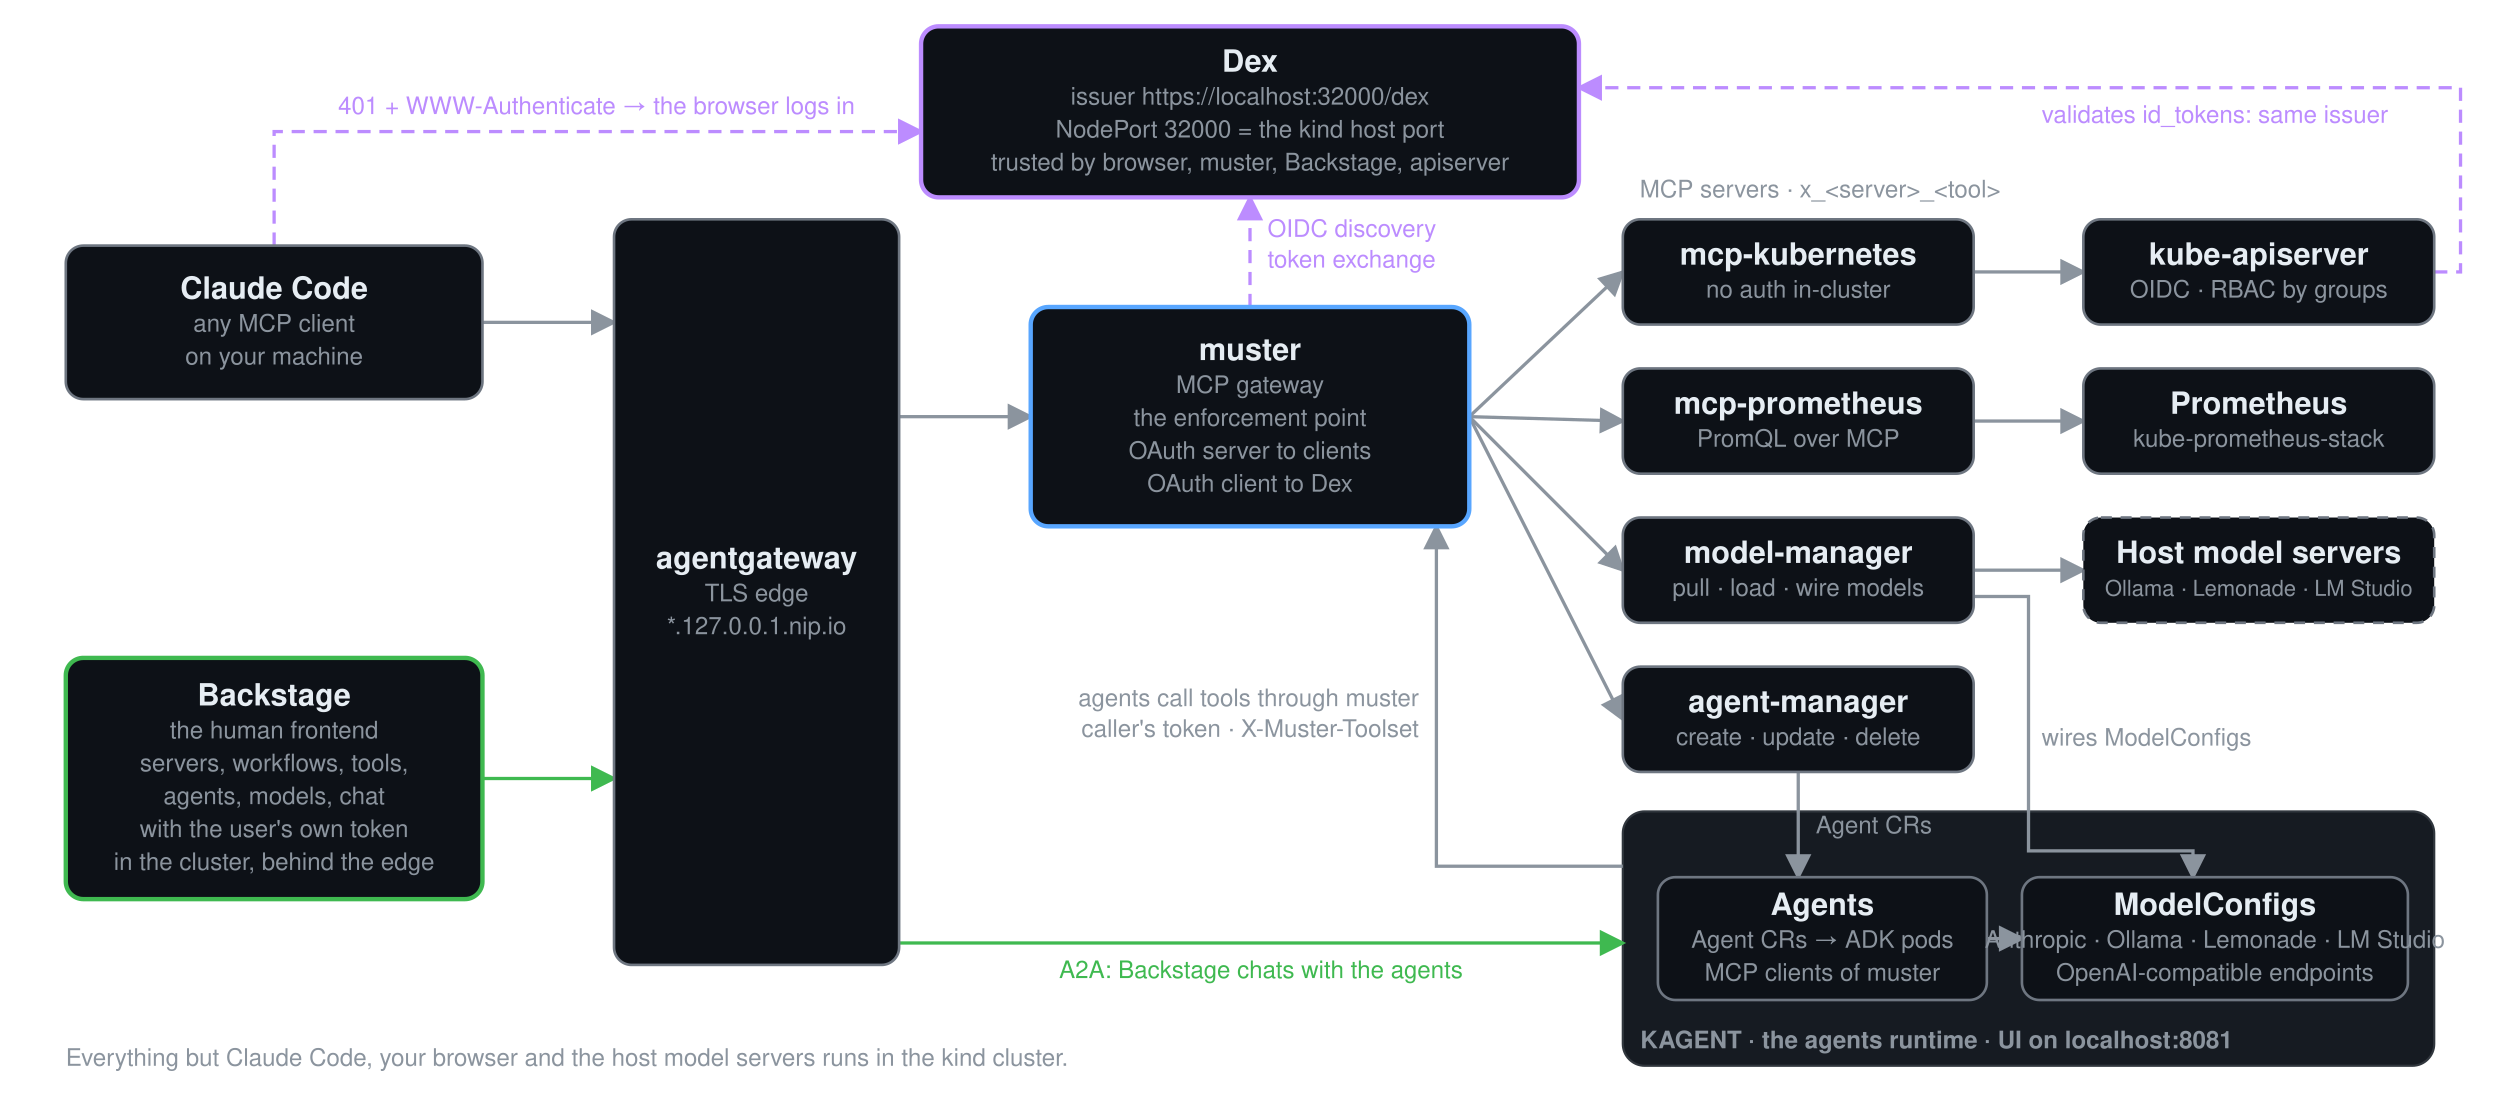
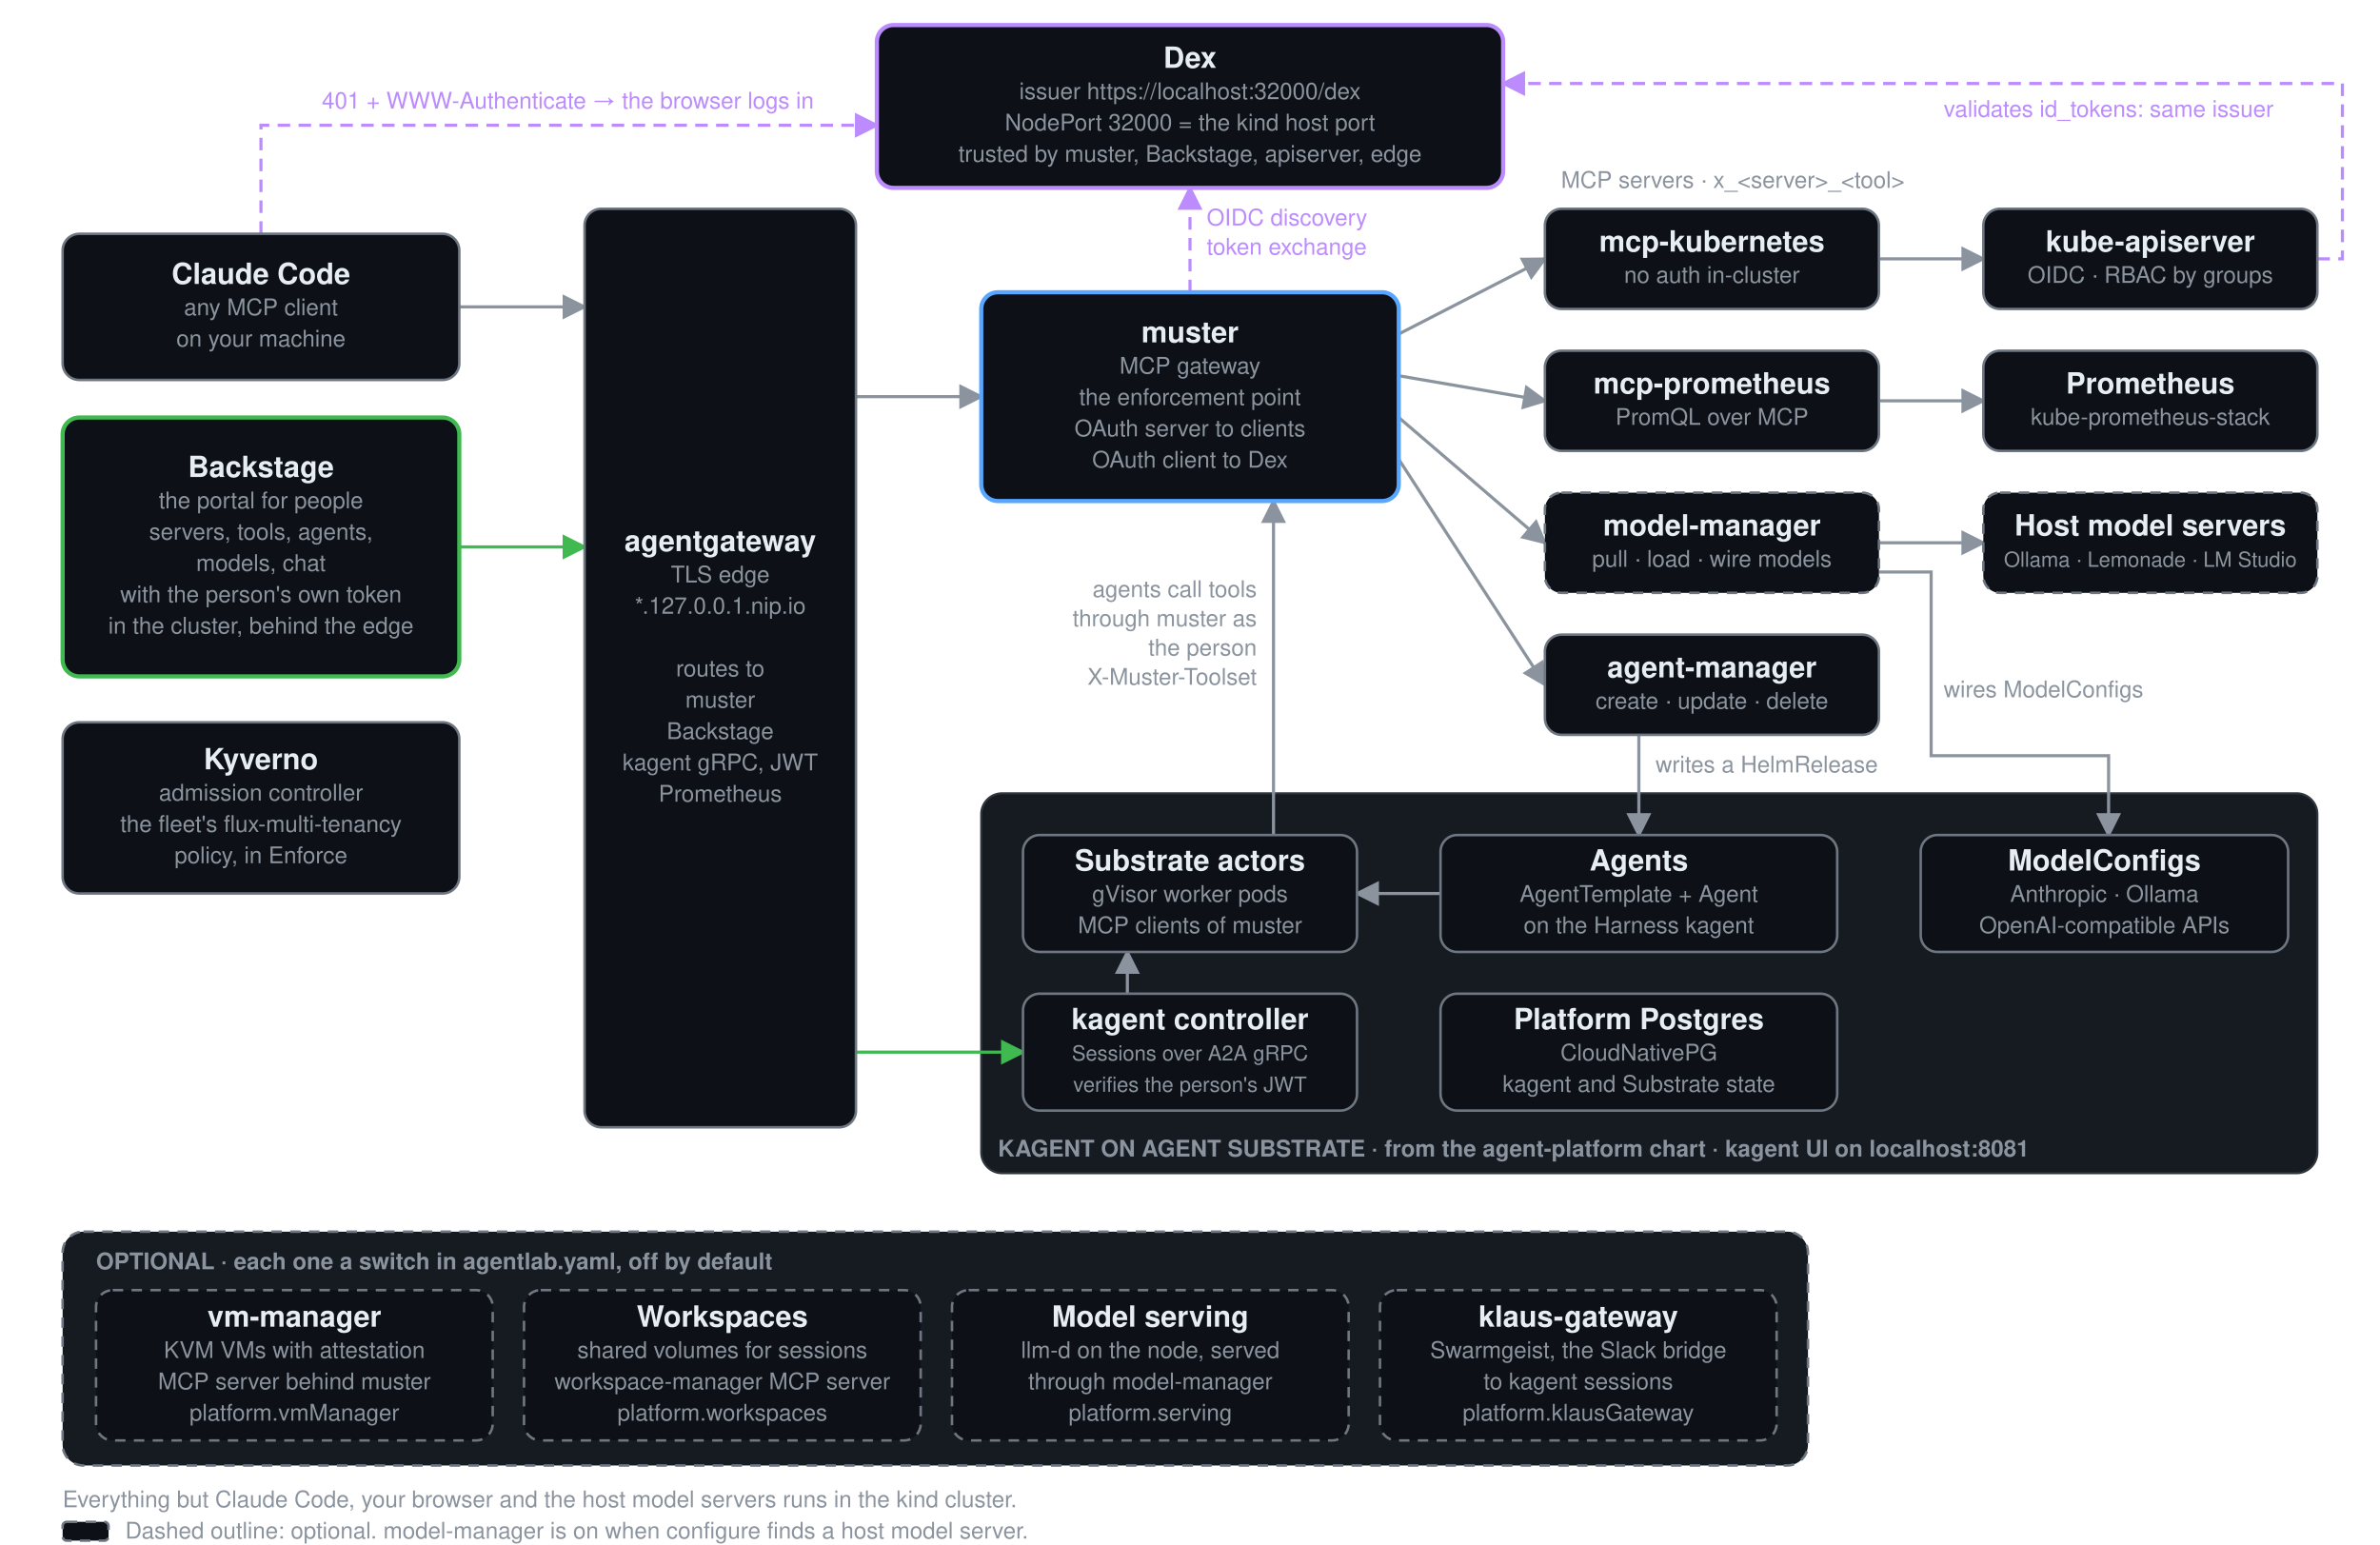
- <svg xmlns="http://www.w3.org/2000/svg" width="1140" height="500" viewBox="0 0 1140 500" font-family="-apple-system, BlinkMacSystemFont, &quot;Segoe UI&quot;, Helvetica, Arial, sans-serif">
+ <svg xmlns="http://www.w3.org/2000/svg" width="1140" height="740" viewBox="0 0 1140 740" font-family="-apple-system, BlinkMacSystemFont, &quot;Segoe UI&quot;, Helvetica, Arial, sans-serif">
  <defs>
    <marker id="arrow" viewBox="0 0 8 8" refX="7" refY="4" markerWidth="8" markerHeight="8" orient="auto-start-reverse">
      <path d="M0,0 L8,4 L0,8 z" fill="#8b949e" />
    </marker>
    <marker id="arrow-accent" viewBox="0 0 8 8" refX="7" refY="4" markerWidth="8" markerHeight="8" orient="auto-start-reverse">
      <path d="M0,0 L8,4 L0,8 z" fill="#bc8cff" />
    </marker>
    <marker id="arrow-human" viewBox="0 0 8 8" refX="7" refY="4" markerWidth="8" markerHeight="8" orient="auto-start-reverse">
      <path d="M0,0 L8,4 L0,8 z" fill="#3fb950" />
    </marker>
  </defs>
-   <rect x="740" y="370" width="370" height="116" rx="10" fill="#161b22" stroke="#30363d" />
-   <text x="748" y="478" text-anchor="start" font-size="11" font-weight="600" fill="#8b949e">KAGENT · the agents runtime · UI on localhost:8081</text>
+   <rect x="470" y="380" width="640" height="182" rx="10" fill="#161b22" stroke="#30363d" />
+   <text x="478" y="554" text-anchor="start" font-size="11" font-weight="600" fill="#8b949e">KAGENT ON AGENT SUBSTRATE · from the agent-platform chart · kagent UI on localhost:8081</text>
+   <rect x="30" y="590" width="836" height="112" rx="10" fill="#161b22" stroke="#6e7681" stroke-width="1.2" stroke-dasharray="5 4" />
+   <text x="46" y="608" text-anchor="start" font-size="11" font-weight="600" fill="#8b949e">OPTIONAL · each one a switch in agentlab.yaml, off by default</text>
  <text x="830" y="90" text-anchor="middle" font-size="11" fill="#8b949e">MCP servers · x_&lt;server&gt;_&lt;tool&gt;</text>
-   <text x="30" y="486" text-anchor="start" font-size="11" fill="#8b949e">Everything but Claude Code, your browser and the host model servers runs in the kind cluster.</text>
  <path d="M220,147 L280,147" fill="none" stroke="#8b949e" stroke-width="1.5" marker-end="url(#arrow)" />
-   <path d="M220,355 L280,355" fill="none" stroke="#3fb950" stroke-width="1.5" marker-end="url(#arrow-human)" />
+   <path d="M220,262 L280,262" fill="none" stroke="#3fb950" stroke-width="1.5" marker-end="url(#arrow-human)" />
  <path d="M410,190 L470,190" fill="none" stroke="#8b949e" stroke-width="1.5" marker-end="url(#arrow)" />
-   <path d="M410,430 L740,430" fill="none" stroke="#3fb950" stroke-width="1.5" marker-end="url(#arrow-human)" />
-   <text x="575" y="446" text-anchor="middle" font-size="11" fill="#3fb950">A2A: Backstage chats with the agents</text>
-   <path d="M670,190 L740,124" fill="none" stroke="#8b949e" stroke-width="1.5" marker-end="url(#arrow)" />
-   <path d="M670,190 L740,192" fill="none" stroke="#8b949e" stroke-width="1.5" marker-end="url(#arrow)" />
-   <path d="M670,190 L740,260" fill="none" stroke="#8b949e" stroke-width="1.5" marker-end="url(#arrow)" />
-   <path d="M670,190 L740,328" fill="none" stroke="#8b949e" stroke-width="1.5" marker-end="url(#arrow)" />
+   <path d="M410,504 L490,504" fill="none" stroke="#3fb950" stroke-width="1.5" marker-end="url(#arrow-human)" />
+   <path d="M670,160 L740,124" fill="none" stroke="#8b949e" stroke-width="1.5" marker-end="url(#arrow)" />
+   <path d="M670,180 L740,192" fill="none" stroke="#8b949e" stroke-width="1.5" marker-end="url(#arrow)" />
+   <path d="M670,200 L740,260" fill="none" stroke="#8b949e" stroke-width="1.5" marker-end="url(#arrow)" />
+   <path d="M670,220 L740,328" fill="none" stroke="#8b949e" stroke-width="1.5" marker-end="url(#arrow)" />
  <path d="M900,124 L950,124" fill="none" stroke="#8b949e" stroke-width="1.5" marker-end="url(#arrow)" />
  <path d="M900,192 L950,192" fill="none" stroke="#8b949e" stroke-width="1.5" marker-end="url(#arrow)" />
  <path d="M900,260 L950,260" fill="none" stroke="#8b949e" stroke-width="1.5" marker-end="url(#arrow)" />
-   <path d="M820,352 L820,400" fill="none" stroke="#8b949e" stroke-width="1.5" marker-end="url(#arrow)" />
-   <text x="828" y="380" text-anchor="start" font-size="11" fill="#8b949e">Agent CRs</text>
-   <path d="M900,272 L925,272 L925,388 L1000,388 L1000,400" fill="none" stroke="#8b949e" stroke-width="1.5" marker-end="url(#arrow)" />
-   <text x="931" y="340" text-anchor="start" font-size="11" fill="#8b949e">wires ModelConfigs</text>
-   <path d="M906,428 L922,428" fill="none" stroke="#8b949e" stroke-width="1.5" marker-end="url(#arrow)" />
-   <path d="M740,395 L655,395 L655,240" fill="none" stroke="#8b949e" stroke-width="1.5" marker-end="url(#arrow)" />
-   <text x="647" y="322" text-anchor="end" font-size="11" fill="#8b949e">agents call tools through muster</text>
-   <text x="647" y="336" text-anchor="end" font-size="11" fill="#8b949e">caller's token · X-Muster-Toolset</text>
+   <path d="M785,352 L785,400" fill="none" stroke="#8b949e" stroke-width="1.5" marker-end="url(#arrow)" />
+   <text x="793" y="370" text-anchor="start" font-size="11" fill="#8b949e">writes a HelmRelease</text>
+   <path d="M900,274 L925,274 L925,362 L1010,362 L1010,400" fill="none" stroke="#8b949e" stroke-width="1.5" marker-end="url(#arrow)" />
+   <text x="931" y="334" text-anchor="start" font-size="11" fill="#8b949e">wires ModelConfigs</text>
+   <path d="M690,428 L650,428" fill="none" stroke="#8b949e" stroke-width="1.5" marker-end="url(#arrow)" />
+   <path d="M540,476 L540,456" fill="none" stroke="#8b949e" stroke-width="1.5" marker-end="url(#arrow)" />
+   <path d="M610,400 L610,240" fill="none" stroke="#8b949e" stroke-width="1.5" marker-end="url(#arrow)" />
+   <text x="602" y="286" text-anchor="end" font-size="11" fill="#8b949e">agents call tools</text>
+   <text x="602" y="300" text-anchor="end" font-size="11" fill="#8b949e">through muster as</text>
+   <text x="602" y="314" text-anchor="end" font-size="11" fill="#8b949e">the person</text>
+   <text x="602" y="328" text-anchor="end" font-size="11" fill="#8b949e">X-Muster-Toolset</text>
  <path d="M125,112 L125,60 L420,60" fill="none" stroke="#bc8cff" stroke-width="1.5" stroke-dasharray="6 4" marker-end="url(#arrow-accent)" />
  <text x="272" y="52" text-anchor="middle" font-size="11" fill="#bc8cff">401 + WWW-Authenticate → the browser logs in</text>
  <path d="M570,140 L570,90" fill="none" stroke="#bc8cff" stroke-width="1.5" stroke-dasharray="6 4" marker-end="url(#arrow-accent)" />
  <text x="578" y="108" text-anchor="start" font-size="11" fill="#bc8cff">OIDC discovery</text>
  <text x="578" y="122" text-anchor="start" font-size="11" fill="#bc8cff">token exchange</text>
  <path d="M1110,124 L1122,124 L1122,40 L720,40" fill="none" stroke="#bc8cff" stroke-width="1.5" stroke-dasharray="6 4" marker-end="url(#arrow-accent)" />
  <text x="1010" y="56" text-anchor="middle" font-size="11" fill="#bc8cff">validates id_tokens: same issuer</text>
  <rect x="420" y="12" width="300" height="78" rx="8" fill="#0d1117" stroke="#bc8cff" stroke-width="2" />
-   <text x="570.0" y="32.7" text-anchor="middle" font-size="14" font-weight="600" fill="#e6edf3">Dex</text>
-   <text x="570.0" y="47.7" text-anchor="middle" font-size="11" fill="#8b949e">issuer https://localhost:32000/dex</text>
-   <text x="570.0" y="62.7" text-anchor="middle" font-size="11" fill="#8b949e">NodePort 32000 = the kind host port</text>
-   <text x="570.0" y="77.7" text-anchor="middle" font-size="11" fill="#8b949e">trusted by browser, muster, Backstage, apiserver</text>
+   <text x="570.0" y="32.5" text-anchor="middle" font-size="14" font-weight="600" fill="#e6edf3">Dex</text>
+   <text x="570.0" y="47.5" text-anchor="middle" font-size="11" fill="#8b949e">issuer https://localhost:32000/dex</text>
+   <text x="570.0" y="62.5" text-anchor="middle" font-size="11" fill="#8b949e">NodePort 32000 = the kind host port</text>
+   <text x="570.0" y="77.5" text-anchor="middle" font-size="11" fill="#8b949e">trusted by muster, Backstage, apiserver, edge</text>
  <rect x="30" y="112" width="190" height="70" rx="8" fill="#0d1117" stroke="#6e7681" stroke-width="1.2" />
-   <text x="125.0" y="136.2" text-anchor="middle" font-size="14" font-weight="600" fill="#e6edf3">Claude Code</text>
-   <text x="125.0" y="151.2" text-anchor="middle" font-size="11" fill="#8b949e">any MCP client</text>
-   <text x="125.0" y="166.2" text-anchor="middle" font-size="11" fill="#8b949e">on your machine</text>
-   <rect x="30" y="300" width="190" height="110" rx="8" fill="#0d1117" stroke="#3fb950" stroke-width="2" />
-   <text x="125.0" y="321.7" text-anchor="middle" font-size="14" font-weight="600" fill="#e6edf3">Backstage</text>
-   <text x="125.0" y="336.7" text-anchor="middle" font-size="11" fill="#8b949e">the human frontend</text>
-   <text x="125.0" y="351.7" text-anchor="middle" font-size="11" fill="#8b949e">servers, workflows, tools,</text>
-   <text x="125.0" y="366.7" text-anchor="middle" font-size="11" fill="#8b949e">agents, models, chat</text>
-   <text x="125.0" y="381.7" text-anchor="middle" font-size="11" fill="#8b949e">with the user's own token</text>
-   <text x="125.0" y="396.7" text-anchor="middle" font-size="11" fill="#8b949e">in the cluster, behind the edge</text>
-   <rect x="280" y="100" width="130" height="340" rx="8" fill="#0d1117" stroke="#6e7681" stroke-width="1.2" />
-   <text x="345.0" y="259.2" text-anchor="middle" font-size="14" font-weight="600" fill="#e6edf3">agentgateway</text>
-   <text x="345.0" y="274.2" text-anchor="middle" font-size="11" fill="#8b949e">TLS edge</text>
-   <text x="345.0" y="289.2" text-anchor="middle" font-size="11" fill="#8b949e">*.127.0.0.1.nip.io</text>
+   <text x="125.0" y="136.0" text-anchor="middle" font-size="14" font-weight="600" fill="#e6edf3">Claude Code</text>
+   <text x="125.0" y="151.0" text-anchor="middle" font-size="11" fill="#8b949e">any MCP client</text>
+   <text x="125.0" y="166.0" text-anchor="middle" font-size="11" fill="#8b949e">on your machine</text>
+   <rect x="30" y="200" width="190" height="124" rx="8" fill="#0d1117" stroke="#3fb950" stroke-width="2" />
+   <text x="125.0" y="228.5" text-anchor="middle" font-size="14" font-weight="600" fill="#e6edf3">Backstage</text>
+   <text x="125.0" y="243.5" text-anchor="middle" font-size="11" fill="#8b949e">the portal for people</text>
+   <text x="125.0" y="258.5" text-anchor="middle" font-size="11" fill="#8b949e">servers, tools, agents,</text>
+   <text x="125.0" y="273.5" text-anchor="middle" font-size="11" fill="#8b949e">models, chat</text>
+   <text x="125.0" y="288.5" text-anchor="middle" font-size="11" fill="#8b949e">with the person's own token</text>
+   <text x="125.0" y="303.5" text-anchor="middle" font-size="11" fill="#8b949e">in the cluster, behind the edge</text>
+   <rect x="30" y="346" width="190" height="82" rx="8" fill="#0d1117" stroke="#6e7681" stroke-width="1.2" />
+   <text x="125.0" y="368.5" text-anchor="middle" font-size="14" font-weight="600" fill="#e6edf3">Kyverno</text>
+   <text x="125.0" y="383.5" text-anchor="middle" font-size="11" fill="#8b949e">admission controller</text>
+   <text x="125.0" y="398.5" text-anchor="middle" font-size="11" fill="#8b949e">the fleet's flux-multi-tenancy</text>
+   <text x="125.0" y="413.5" text-anchor="middle" font-size="11" fill="#8b949e">policy, in Enforce</text>
+   <rect x="280" y="100" width="130" height="440" rx="8" fill="#0d1117" stroke="#6e7681" stroke-width="1.2" />
+   <text x="345.0" y="264.0" text-anchor="middle" font-size="14" font-weight="600" fill="#e6edf3">agentgateway</text>
+   <text x="345.0" y="279.0" text-anchor="middle" font-size="11" fill="#8b949e">TLS edge</text>
+   <text x="345.0" y="294.0" text-anchor="middle" font-size="11" fill="#8b949e">*.127.0.0.1.nip.io</text>
+   <text x="345.0" y="309.0" text-anchor="middle" font-size="11" fill="#8b949e" />
+   <text x="345.0" y="324.0" text-anchor="middle" font-size="11" fill="#8b949e">routes to</text>
+   <text x="345.0" y="339.0" text-anchor="middle" font-size="11" fill="#8b949e">muster</text>
+   <text x="345.0" y="354.0" text-anchor="middle" font-size="11" fill="#8b949e">Backstage</text>
+   <text x="345.0" y="369.0" text-anchor="middle" font-size="11" fill="#8b949e">kagent gRPC, JWT</text>
+   <text x="345.0" y="384.0" text-anchor="middle" font-size="11" fill="#8b949e">Prometheus</text>
  <rect x="470" y="140" width="200" height="100" rx="8" fill="#0d1117" stroke="#58a6ff" stroke-width="2" />
-   <text x="570.0" y="164.2" text-anchor="middle" font-size="14" font-weight="600" fill="#e6edf3">muster</text>
-   <text x="570.0" y="179.2" text-anchor="middle" font-size="11" fill="#8b949e">MCP gateway</text>
-   <text x="570.0" y="194.2" text-anchor="middle" font-size="11" fill="#8b949e">the enforcement point</text>
-   <text x="570.0" y="209.2" text-anchor="middle" font-size="11" fill="#8b949e">OAuth server to clients</text>
-   <text x="570.0" y="224.2" text-anchor="middle" font-size="11" fill="#8b949e">OAuth client to Dex</text>
+   <text x="570.0" y="164.0" text-anchor="middle" font-size="14" font-weight="600" fill="#e6edf3">muster</text>
+   <text x="570.0" y="179.0" text-anchor="middle" font-size="11" fill="#8b949e">MCP gateway</text>
+   <text x="570.0" y="194.0" text-anchor="middle" font-size="11" fill="#8b949e">the enforcement point</text>
+   <text x="570.0" y="209.0" text-anchor="middle" font-size="11" fill="#8b949e">OAuth server to clients</text>
+   <text x="570.0" y="224.0" text-anchor="middle" font-size="11" fill="#8b949e">OAuth client to Dex</text>
  <rect x="740" y="100" width="160" height="48" rx="8" fill="#0d1117" stroke="#6e7681" stroke-width="1.2" />
-   <text x="820.0" y="120.7" text-anchor="middle" font-size="14" font-weight="600" fill="#e6edf3">mcp-kubernetes</text>
-   <text x="820.0" y="135.7" text-anchor="middle" font-size="11" fill="#8b949e">no auth in-cluster</text>
+   <text x="820.0" y="120.5" text-anchor="middle" font-size="14" font-weight="600" fill="#e6edf3">mcp-kubernetes</text>
+   <text x="820.0" y="135.5" text-anchor="middle" font-size="11" fill="#8b949e">no auth in-cluster</text>
  <rect x="950" y="100" width="160" height="48" rx="8" fill="#0d1117" stroke="#6e7681" stroke-width="1.2" />
-   <text x="1030.0" y="120.7" text-anchor="middle" font-size="14" font-weight="600" fill="#e6edf3">kube-apiserver</text>
-   <text x="1030.0" y="135.7" text-anchor="middle" font-size="11" fill="#8b949e">OIDC · RBAC by groups</text>
+   <text x="1030.0" y="120.5" text-anchor="middle" font-size="14" font-weight="600" fill="#e6edf3">kube-apiserver</text>
+   <text x="1030.0" y="135.5" text-anchor="middle" font-size="11" fill="#8b949e">OIDC · RBAC by groups</text>
  <rect x="740" y="168" width="160" height="48" rx="8" fill="#0d1117" stroke="#6e7681" stroke-width="1.2" />
-   <text x="820.0" y="188.7" text-anchor="middle" font-size="14" font-weight="600" fill="#e6edf3">mcp-prometheus</text>
-   <text x="820.0" y="203.7" text-anchor="middle" font-size="11" fill="#8b949e">PromQL over MCP</text>
+   <text x="820.0" y="188.5" text-anchor="middle" font-size="14" font-weight="600" fill="#e6edf3">mcp-prometheus</text>
+   <text x="820.0" y="203.5" text-anchor="middle" font-size="11" fill="#8b949e">PromQL over MCP</text>
  <rect x="950" y="168" width="160" height="48" rx="8" fill="#0d1117" stroke="#6e7681" stroke-width="1.2" />
-   <text x="1030.0" y="188.7" text-anchor="middle" font-size="14" font-weight="600" fill="#e6edf3">Prometheus</text>
-   <text x="1030.0" y="203.7" text-anchor="middle" font-size="11" fill="#8b949e">kube-prometheus-stack</text>
-   <rect x="740" y="236" width="160" height="48" rx="8" fill="#0d1117" stroke="#6e7681" stroke-width="1.2" />
-   <text x="820.0" y="256.7" text-anchor="middle" font-size="14" font-weight="600" fill="#e6edf3">model-manager</text>
-   <text x="820.0" y="271.7" text-anchor="middle" font-size="11" fill="#8b949e">pull · load · wire models</text>
+   <text x="1030.0" y="188.5" text-anchor="middle" font-size="14" font-weight="600" fill="#e6edf3">Prometheus</text>
+   <text x="1030.0" y="203.5" text-anchor="middle" font-size="11" fill="#8b949e">kube-prometheus-stack</text>
+   <rect x="740" y="236" width="160" height="48" rx="8" fill="#0d1117" stroke="#6e7681" stroke-width="1.2" stroke-dasharray="5 4" />
+   <text x="820.0" y="256.5" text-anchor="middle" font-size="14" font-weight="600" fill="#e6edf3">model-manager</text>
+   <text x="820.0" y="271.5" text-anchor="middle" font-size="11" fill="#8b949e">pull · load · wire models</text>
  <rect x="950" y="236" width="160" height="48" rx="8" fill="#0d1117" stroke="#6e7681" stroke-width="1.2" stroke-dasharray="5 4" />
-   <text x="1030.0" y="256.7" text-anchor="middle" font-size="14" font-weight="600" fill="#e6edf3">Host model servers</text>
-   <text x="1030.0" y="271.7" text-anchor="middle" font-size="10" fill="#8b949e">Ollama · Lemonade · LM Studio</text>
+   <text x="1030.0" y="256.5" text-anchor="middle" font-size="14" font-weight="600" fill="#e6edf3">Host model servers</text>
+   <text x="1030.0" y="271.5" text-anchor="middle" font-size="10" fill="#8b949e">Ollama · Lemonade · LM Studio</text>
  <rect x="740" y="304" width="160" height="48" rx="8" fill="#0d1117" stroke="#6e7681" stroke-width="1.2" />
-   <text x="820.0" y="324.7" text-anchor="middle" font-size="14" font-weight="600" fill="#e6edf3">agent-manager</text>
-   <text x="820.0" y="339.7" text-anchor="middle" font-size="11" fill="#8b949e">create · update · delete</text>
-   <rect x="756" y="400" width="150" height="56" rx="8" fill="#0d1117" stroke="#6e7681" stroke-width="1.2" />
-   <text x="831.0" y="417.2" text-anchor="middle" font-size="14" font-weight="600" fill="#e6edf3">Agents</text>
-   <text x="831.0" y="432.2" text-anchor="middle" font-size="11" fill="#8b949e">Agent CRs → ADK pods</text>
-   <text x="831.0" y="447.2" text-anchor="middle" font-size="11" fill="#8b949e">MCP clients of muster</text>
-   <rect x="922" y="400" width="176" height="56" rx="8" fill="#0d1117" stroke="#6e7681" stroke-width="1.2" />
-   <text x="1010.0" y="417.2" text-anchor="middle" font-size="14" font-weight="600" fill="#e6edf3">ModelConfigs</text>
-   <text x="1010.0" y="432.2" text-anchor="middle" font-size="11" fill="#8b949e">Anthropic · Ollama · Lemonade · LM Studio</text>
-   <text x="1010.0" y="447.2" text-anchor="middle" font-size="11" fill="#8b949e">OpenAI-compatible endpoints</text>
+   <text x="820.0" y="324.5" text-anchor="middle" font-size="14" font-weight="600" fill="#e6edf3">agent-manager</text>
+   <text x="820.0" y="339.5" text-anchor="middle" font-size="11" fill="#8b949e">create · update · delete</text>
+   <rect x="490" y="400" width="160" height="56" rx="8" fill="#0d1117" stroke="#6e7681" stroke-width="1.2" />
+   <text x="570.0" y="417.0" text-anchor="middle" font-size="14" font-weight="600" fill="#e6edf3">Substrate actors</text>
+   <text x="570.0" y="432.0" text-anchor="middle" font-size="11" fill="#8b949e">gVisor worker pods</text>
+   <text x="570.0" y="447.0" text-anchor="middle" font-size="11" fill="#8b949e">MCP clients of muster</text>
+   <rect x="690" y="400" width="190" height="56" rx="8" fill="#0d1117" stroke="#6e7681" stroke-width="1.2" />
+   <text x="785.0" y="417.0" text-anchor="middle" font-size="14" font-weight="600" fill="#e6edf3">Agents</text>
+   <text x="785.0" y="432.0" text-anchor="middle" font-size="11" fill="#8b949e">AgentTemplate + Agent</text>
+   <text x="785.0" y="447.0" text-anchor="middle" font-size="11" fill="#8b949e">on the Harness kagent</text>
+   <rect x="920" y="400" width="176" height="56" rx="8" fill="#0d1117" stroke="#6e7681" stroke-width="1.2" />
+   <text x="1008.0" y="417.0" text-anchor="middle" font-size="14" font-weight="600" fill="#e6edf3">ModelConfigs</text>
+   <text x="1008.0" y="432.0" text-anchor="middle" font-size="11" fill="#8b949e">Anthropic · Ollama</text>
+   <text x="1008.0" y="447.0" text-anchor="middle" font-size="11" fill="#8b949e">OpenAI-compatible APIs</text>
+   <rect x="490" y="476" width="160" height="56" rx="8" fill="#0d1117" stroke="#6e7681" stroke-width="1.2" />
+   <text x="570.0" y="493.0" text-anchor="middle" font-size="14" font-weight="600" fill="#e6edf3">kagent controller</text>
+   <text x="570.0" y="508.0" text-anchor="middle" font-size="10" fill="#8b949e">Sessions over A2A gRPC</text>
+   <text x="570.0" y="523.0" text-anchor="middle" font-size="10" fill="#8b949e">verifies the person's JWT</text>
+   <rect x="690" y="476" width="190" height="56" rx="8" fill="#0d1117" stroke="#6e7681" stroke-width="1.2" />
+   <text x="785.0" y="493.0" text-anchor="middle" font-size="14" font-weight="600" fill="#e6edf3">Platform Postgres</text>
+   <text x="785.0" y="508.0" text-anchor="middle" font-size="11" fill="#8b949e">CloudNativePG</text>
+   <text x="785.0" y="523.0" text-anchor="middle" font-size="11" fill="#8b949e">kagent and Substrate state</text>
+   <rect x="46" y="618" width="190" height="72" rx="8" fill="#0d1117" stroke="#6e7681" stroke-width="1.2" stroke-dasharray="5 4" />
+   <text x="141.0" y="635.5" text-anchor="middle" font-size="14" font-weight="600" fill="#e6edf3">vm-manager</text>
+   <text x="141.0" y="650.5" text-anchor="middle" font-size="11" fill="#8b949e">KVM VMs with attestation</text>
+   <text x="141.0" y="665.5" text-anchor="middle" font-size="11" fill="#8b949e">MCP server behind muster</text>
+   <text x="141.0" y="680.5" text-anchor="middle" font-size="11" fill="#8b949e">platform.vmManager</text>
+   <rect x="251" y="618" width="190" height="72" rx="8" fill="#0d1117" stroke="#6e7681" stroke-width="1.2" stroke-dasharray="5 4" />
+   <text x="346.0" y="635.5" text-anchor="middle" font-size="14" font-weight="600" fill="#e6edf3">Workspaces</text>
+   <text x="346.0" y="650.5" text-anchor="middle" font-size="11" fill="#8b949e">shared volumes for sessions</text>
+   <text x="346.0" y="665.5" text-anchor="middle" font-size="11" fill="#8b949e">workspace-manager MCP server</text>
+   <text x="346.0" y="680.5" text-anchor="middle" font-size="11" fill="#8b949e">platform.workspaces</text>
+   <rect x="456" y="618" width="190" height="72" rx="8" fill="#0d1117" stroke="#6e7681" stroke-width="1.2" stroke-dasharray="5 4" />
+   <text x="551.0" y="635.5" text-anchor="middle" font-size="14" font-weight="600" fill="#e6edf3">Model serving</text>
+   <text x="551.0" y="650.5" text-anchor="middle" font-size="11" fill="#8b949e">llm-d on the node, served</text>
+   <text x="551.0" y="665.5" text-anchor="middle" font-size="11" fill="#8b949e">through model-manager</text>
+   <text x="551.0" y="680.5" text-anchor="middle" font-size="11" fill="#8b949e">platform.serving</text>
+   <rect x="661" y="618" width="190" height="72" rx="8" fill="#0d1117" stroke="#6e7681" stroke-width="1.2" stroke-dasharray="5 4" />
+   <text x="756.0" y="635.5" text-anchor="middle" font-size="14" font-weight="600" fill="#e6edf3">klaus-gateway</text>
+   <text x="756.0" y="650.5" text-anchor="middle" font-size="11" fill="#8b949e">Swarmgeist, the Slack bridge</text>
+   <text x="756.0" y="665.5" text-anchor="middle" font-size="11" fill="#8b949e">to kagent sessions</text>
+   <text x="756.0" y="680.5" text-anchor="middle" font-size="11" fill="#8b949e">platform.klausGateway</text>
+   <text x="30" y="722" text-anchor="start" font-size="11" fill="#8b949e">Everything but Claude Code, your browser and the host model servers runs in the kind cluster.</text>
+   <rect x="30" y="729" width="22" height="9" rx="2" fill="#0d1117" stroke="#6e7681" stroke-width="1.2" stroke-dasharray="5 4" />
+   <text x="60" y="737" text-anchor="start" font-size="11" fill="#8b949e">Dashed outline: optional. model-manager is on when configure finds a host model server.</text>
</svg>
